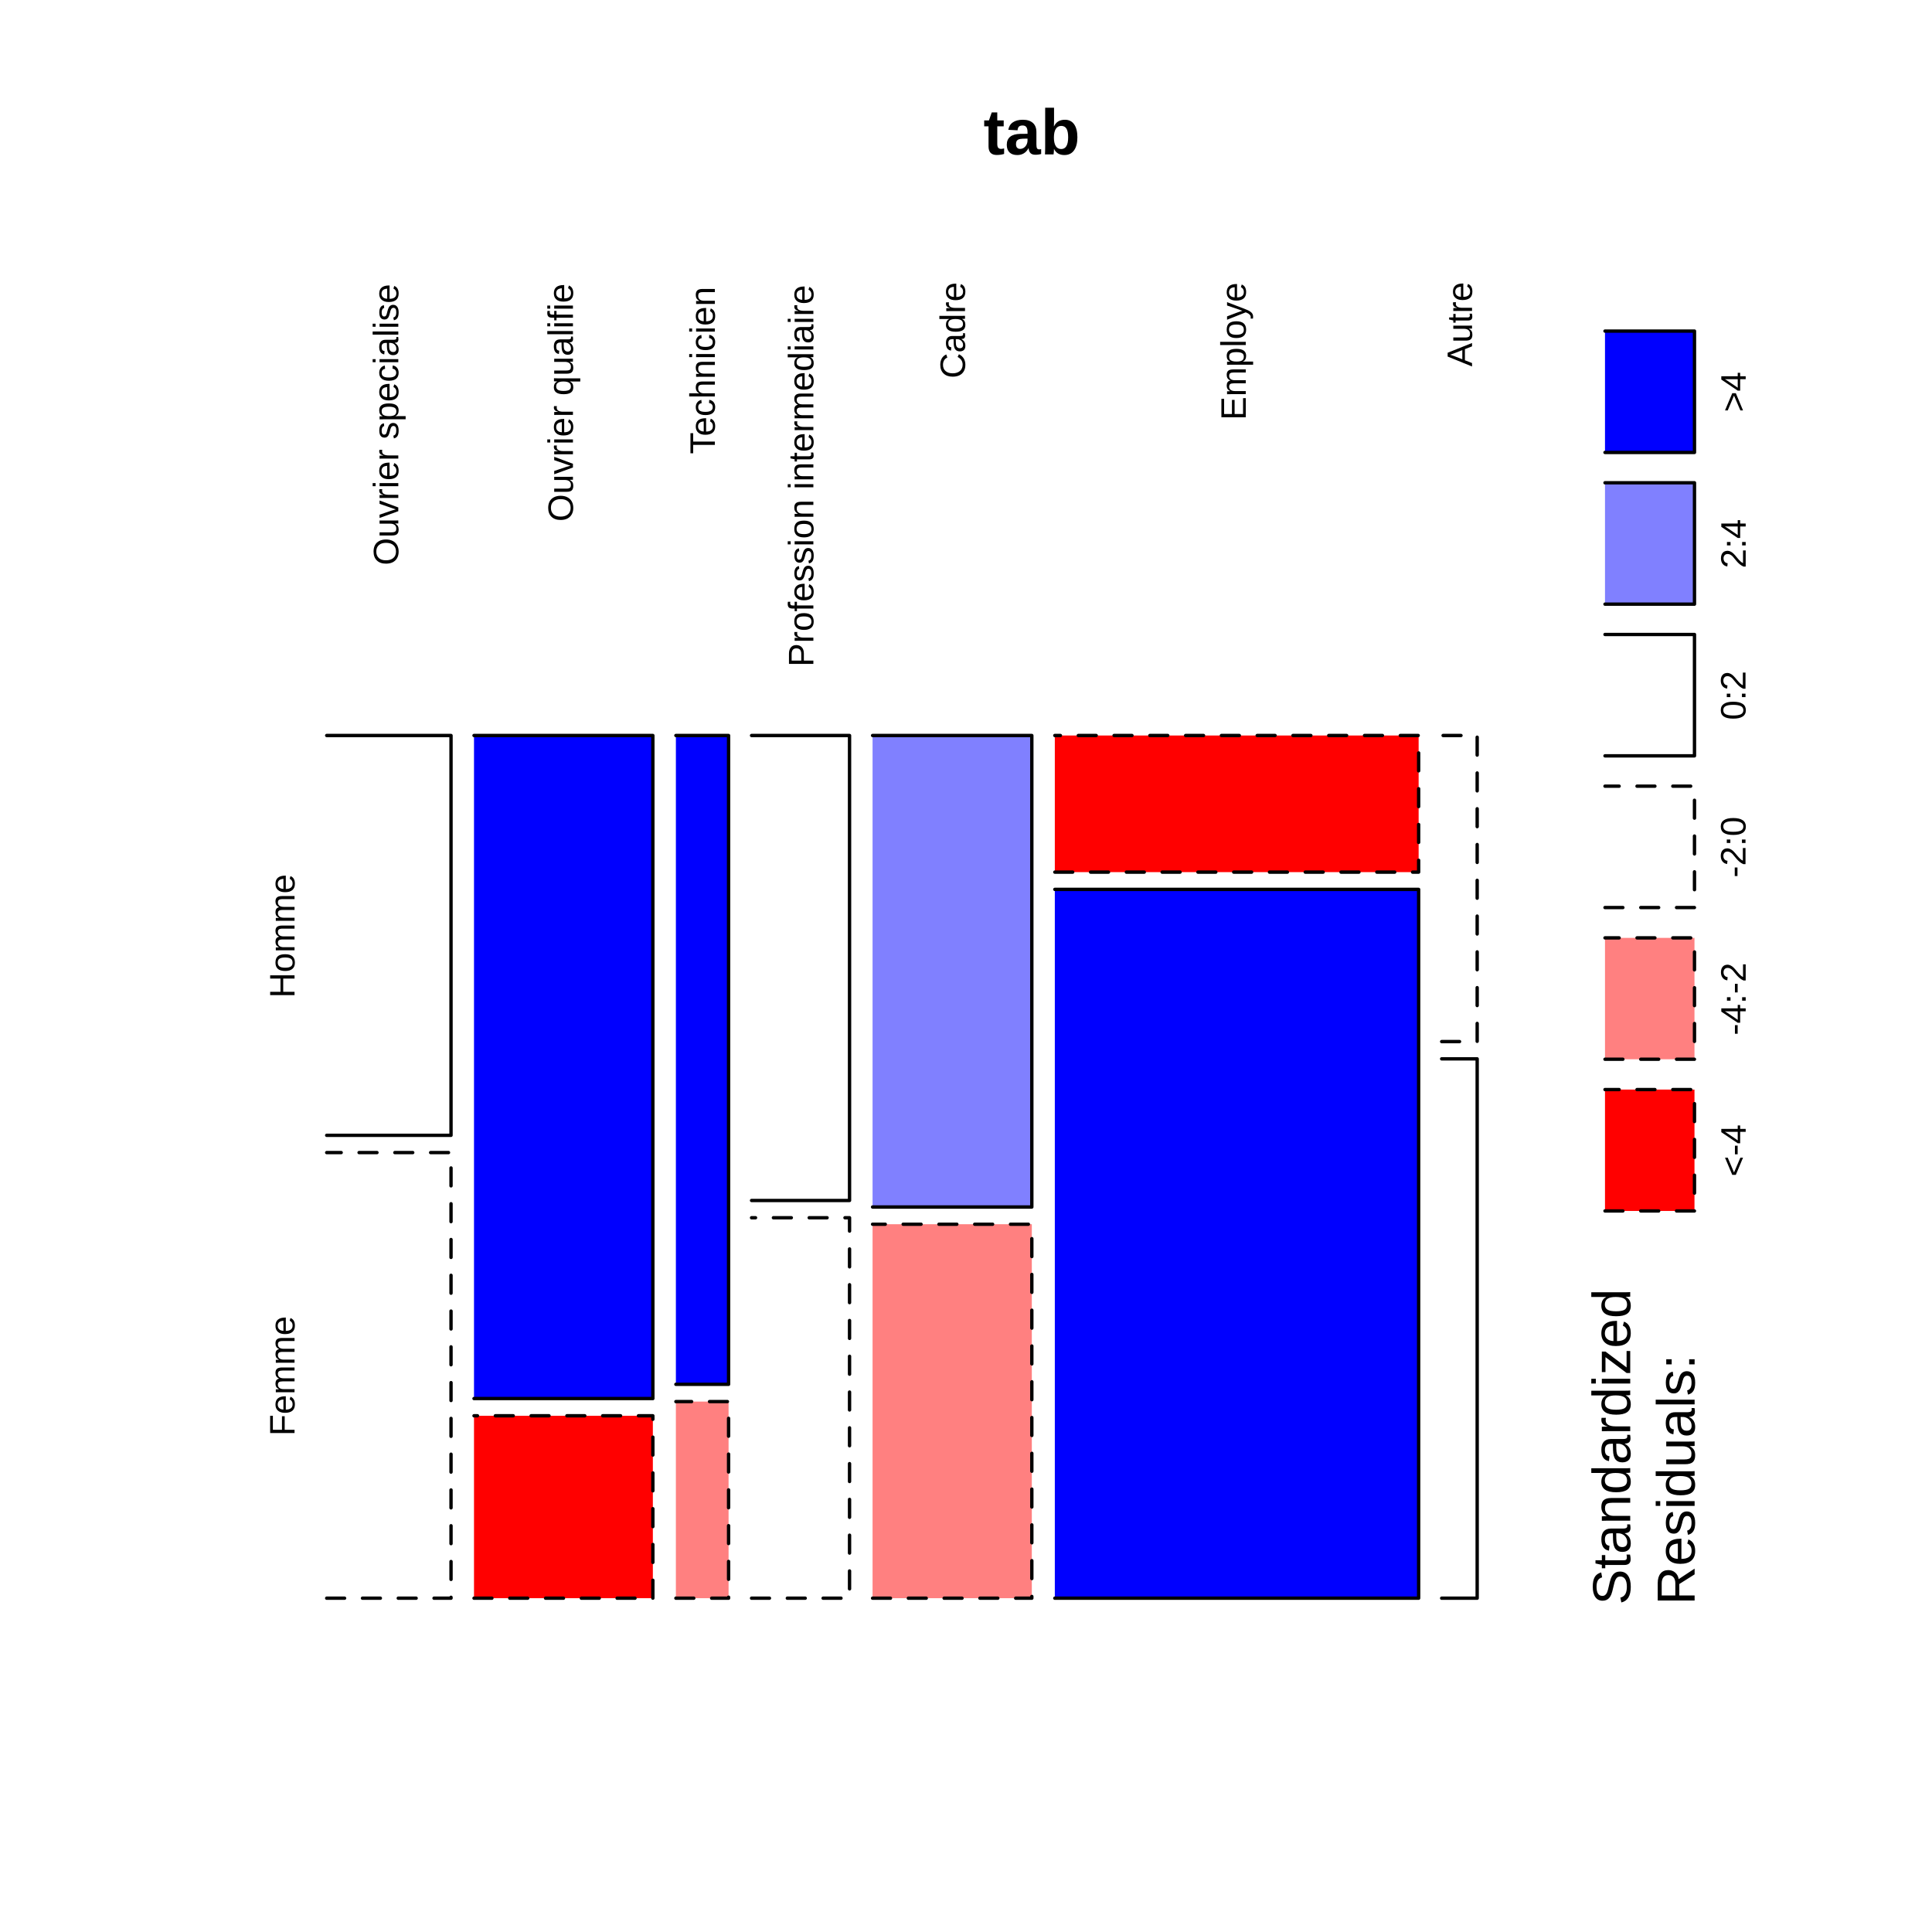
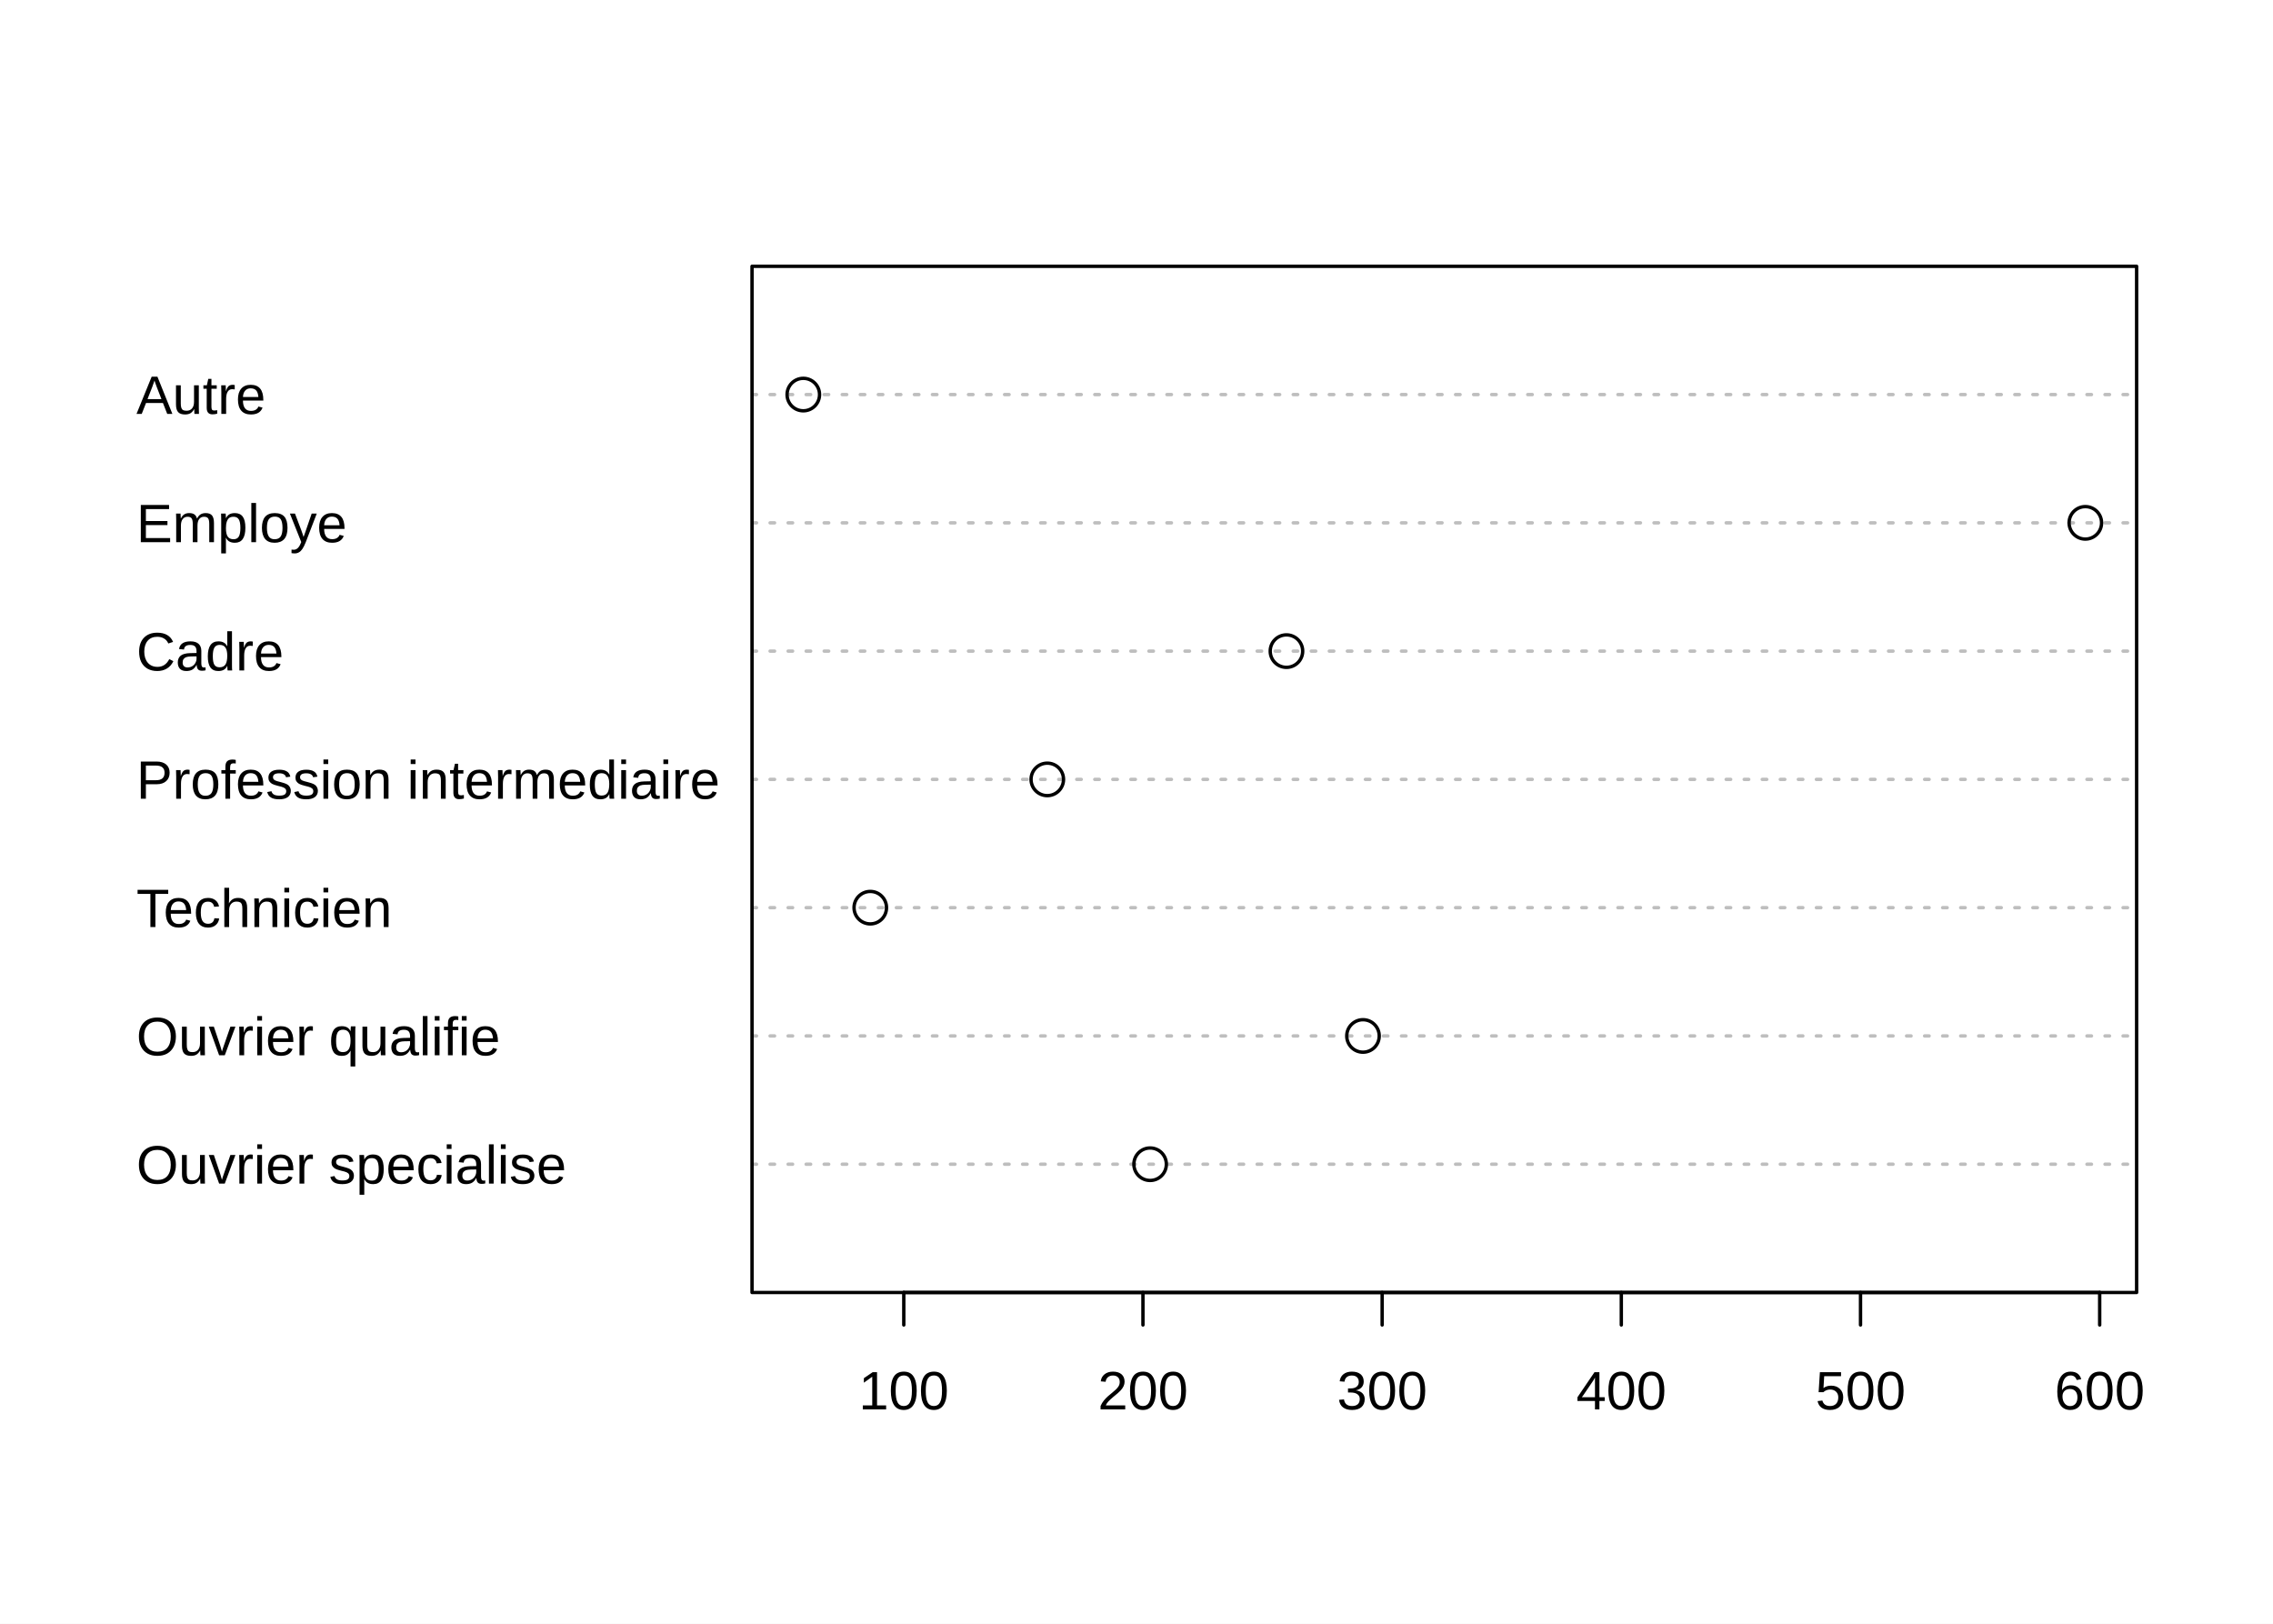
- <svg xmlns="http://www.w3.org/2000/svg" viewBox="0 0 432.00 432.00">
+ <svg xmlns="http://www.w3.org/2000/svg" viewBox="0 0 504.00 360.00">
  <defs>
    <style type="text/css">
    line, polyline, path, rect, circle {
      fill: none;
      stroke: #000000;
      stroke-linecap: round;
      stroke-linejoin: round;
      stroke-miterlimit: 10.00;
    }
  </style>
  </defs>
  <rect width="100%" height="100%" style="stroke: none; fill: #FFFFFF;" />
+   <text x="30.24" y="262.41" style="font-size: 12.00px; font-family: Arial;" textLength="95.37px" lengthAdjust="spacingAndGlyphs">Ouvrier specialise</text>
+   <text x="30.24" y="233.97" style="font-size: 12.00px; font-family: Arial;" textLength="80.70px" lengthAdjust="spacingAndGlyphs">Ouvrier qualifie</text>
+   <text x="30.24" y="205.53" style="font-size: 12.00px; font-family: Arial;" textLength="58.03px" lengthAdjust="spacingAndGlyphs">Technicien</text>
+   <text x="30.24" y="177.09" style="font-size: 12.00px; font-family: Arial;" textLength="129.39px" lengthAdjust="spacingAndGlyphs">Profession intermediaire</text>
+   <text x="30.24" y="148.65" style="font-size: 12.00px; font-family: Arial;" textLength="32.68px" lengthAdjust="spacingAndGlyphs">Cadre</text>
+   <text x="30.24" y="120.21" style="font-size: 12.00px; font-family: Arial;" textLength="46.69px" lengthAdjust="spacingAndGlyphs">Employe</text>
+   <text x="30.24" y="91.77" style="font-size: 12.00px; font-family: Arial;" textLength="28.68px" lengthAdjust="spacingAndGlyphs">Autre</text>
  <defs>
-     <clipPath id="cpNTkuMDR8NDAxLjc2fDM1OC41Nnw1OS4wNA==">
-       <rect x="59.04" y="59.04" width="342.72" height="299.52" />
+     <clipPath id="cpMTY2Ljc1Mnw0NzMuNzZ8Mjg2LjU2fDU5LjA0">
+       <rect x="166.75" y="59.04" width="307.01" height="227.52" />
    </clipPath>
  </defs>
-   <g clip-path="url(#cpNTkuMDR8NDAxLjc2fDM1OC41Nnw1OS4wNA==)">
-     <text transform="translate(364.52,358.86) rotate(-90)" style="font-size: 12.00px; font-family: Arial;" textLength="70.72px" lengthAdjust="spacingAndGlyphs">Standardized</text>
-   </g>
-   <g clip-path="url(#cpNTkuMDR8NDAxLjc2fDM1OC41Nnw1OS4wNA==)">
-     <text transform="translate(378.92,358.86) rotate(-90)" style="font-size: 12.00px; font-family: Arial;" textLength="56.03px" lengthAdjust="spacingAndGlyphs">Residuals:</text>
-   </g>
-   <polyline points="358.88,270.77 378.89,270.77 378.89,243.63 358.88,243.63 " style="stroke-width: 0.75; stroke-dasharray: 4.00,4.00; fill: #FF0000;" clip-path="url(#cpNTkuMDR8NDAxLjc2fDM1OC41Nnw1OS4wNA==)" />
-   <polyline points="358.88,236.85 378.89,236.85 378.89,209.71 358.88,209.71 " style="stroke-width: 0.75; stroke-dasharray: 4.00,4.00; fill: #FF8080;" clip-path="url(#cpNTkuMDR8NDAxLjc2fDM1OC41Nnw1OS4wNA==)" />
-   <polyline points="358.88,202.93 378.89,202.93 378.89,175.79 358.88,175.79 " style="stroke-width: 0.75; stroke-dasharray: 4.00,4.00; fill: #FFFFFF;" clip-path="url(#cpNTkuMDR8NDAxLjc2fDM1OC41Nnw1OS4wNA==)" />
-   <polyline points="358.88,169.01 378.89,169.01 378.89,141.87 358.88,141.87 " style="stroke-width: 0.75; fill: #FFFFFF;" clip-path="url(#cpNTkuMDR8NDAxLjc2fDM1OC41Nnw1OS4wNA==)" />
-   <polyline points="358.88,135.09 378.89,135.09 378.89,107.95 358.88,107.95 " style="stroke-width: 0.75; fill: #8080FF;" clip-path="url(#cpNTkuMDR8NDAxLjc2fDM1OC41Nnw1OS4wNA==)" />
-   <polyline points="358.88,101.17 378.89,101.17 378.89,74.03 358.88,74.03 " style="stroke-width: 0.75; fill: #0000FF;" clip-path="url(#cpNTkuMDR8NDAxLjc2fDM1OC41Nnw1OS4wNA==)" />
+   <line x1="166.75" y1="258.12" x2="473.76" y2="258.12" style="stroke-width: 0.75; stroke: #BEBEBE; stroke-dasharray: 1.00,3.00;" clip-path="url(#cpMTY2Ljc1Mnw0NzMuNzZ8Mjg2LjU2fDU5LjA0)" />
+   <line x1="166.75" y1="229.68" x2="473.76" y2="229.68" style="stroke-width: 0.75; stroke: #BEBEBE; stroke-dasharray: 1.00,3.00;" clip-path="url(#cpMTY2Ljc1Mnw0NzMuNzZ8Mjg2LjU2fDU5LjA0)" />
+   <line x1="166.75" y1="201.24" x2="473.76" y2="201.24" style="stroke-width: 0.75; stroke: #BEBEBE; stroke-dasharray: 1.00,3.00;" clip-path="url(#cpMTY2Ljc1Mnw0NzMuNzZ8Mjg2LjU2fDU5LjA0)" />
+   <line x1="166.75" y1="172.80" x2="473.76" y2="172.80" style="stroke-width: 0.75; stroke: #BEBEBE; stroke-dasharray: 1.00,3.00;" clip-path="url(#cpMTY2Ljc1Mnw0NzMuNzZ8Mjg2LjU2fDU5LjA0)" />
+   <line x1="166.75" y1="144.36" x2="473.76" y2="144.36" style="stroke-width: 0.75; stroke: #BEBEBE; stroke-dasharray: 1.00,3.00;" clip-path="url(#cpMTY2Ljc1Mnw0NzMuNzZ8Mjg2LjU2fDU5LjA0)" />
+   <line x1="166.75" y1="115.92" x2="473.76" y2="115.92" style="stroke-width: 0.75; stroke: #BEBEBE; stroke-dasharray: 1.00,3.00;" clip-path="url(#cpMTY2Ljc1Mnw0NzMuNzZ8Mjg2LjU2fDU5LjA0)" />
+   <line x1="166.75" y1="87.48" x2="473.76" y2="87.48" style="stroke-width: 0.75; stroke: #BEBEBE; stroke-dasharray: 1.00,3.00;" clip-path="url(#cpMTY2Ljc1Mnw0NzMuNzZ8Mjg2LjU2fDU5LjA0)" />
+   <circle cx="255.02" cy="258.12" r="2.70pt" style="stroke-width: 0.75;" clip-path="url(#cpMTY2Ljc1Mnw0NzMuNzZ8Mjg2LjU2fDU5LjA0)" />
+   <circle cx="302.22" cy="229.68" r="2.70pt" style="stroke-width: 0.75;" clip-path="url(#cpMTY2Ljc1Mnw0NzMuNzZ8Mjg2LjU2fDU5LjA0)" />
+   <circle cx="192.97" cy="201.24" r="2.70pt" style="stroke-width: 0.75;" clip-path="url(#cpMTY2Ljc1Mnw0NzMuNzZ8Mjg2LjU2fDU5LjA0)" />
+   <circle cx="232.22" cy="172.80" r="2.70pt" style="stroke-width: 0.75;" clip-path="url(#cpMTY2Ljc1Mnw0NzMuNzZ8Mjg2LjU2fDU5LjA0)" />
+   <circle cx="285.25" cy="144.36" r="2.70pt" style="stroke-width: 0.75;" clip-path="url(#cpMTY2Ljc1Mnw0NzMuNzZ8Mjg2LjU2fDU5LjA0)" />
+   <circle cx="462.39" cy="115.92" r="2.70pt" style="stroke-width: 0.75;" clip-path="url(#cpMTY2Ljc1Mnw0NzMuNzZ8Mjg2LjU2fDU5LjA0)" />
+   <circle cx="178.12" cy="87.48" r="2.70pt" style="stroke-width: 0.75;" clip-path="url(#cpMTY2Ljc1Mnw0NzMuNzZ8Mjg2LjU2fDU5LjA0)" />
  <defs>
-     <clipPath id="cpMHw0MzJ8NDMyfDA=">
-       <rect x="0.00" y="0.00" width="432.00" height="432.00" />
+     <clipPath id="cpMHw1MDR8MzYwfDA=">
+       <rect x="0.00" y="0.00" width="504.00" height="360.00" />
    </clipPath>
  </defs>
-   <g clip-path="url(#cpMHw0MzJ8NDMyfDA=)">
-     <text transform="translate(390.34,263.09) rotate(-90)" style="font-size: 7.92px; font-family: Arial;" textLength="11.79px" lengthAdjust="spacingAndGlyphs">&lt;-4</text>
+   <line x1="200.40" y1="286.56" x2="465.57" y2="286.56" style="stroke-width: 0.75;" clip-path="url(#cpMHw1MDR8MzYwfDA=)" />
+   <line x1="200.40" y1="286.56" x2="200.40" y2="293.76" style="stroke-width: 0.75;" clip-path="url(#cpMHw1MDR8MzYwfDA=)" />
+   <line x1="253.43" y1="286.56" x2="253.43" y2="293.76" style="stroke-width: 0.75;" clip-path="url(#cpMHw1MDR8MzYwfDA=)" />
+   <line x1="306.47" y1="286.56" x2="306.47" y2="293.76" style="stroke-width: 0.75;" clip-path="url(#cpMHw1MDR8MzYwfDA=)" />
+   <line x1="359.50" y1="286.56" x2="359.50" y2="293.76" style="stroke-width: 0.75;" clip-path="url(#cpMHw1MDR8MzYwfDA=)" />
+   <line x1="412.54" y1="286.56" x2="412.54" y2="293.76" style="stroke-width: 0.75;" clip-path="url(#cpMHw1MDR8MzYwfDA=)" />
+   <line x1="465.57" y1="286.56" x2="465.57" y2="293.76" style="stroke-width: 0.75;" clip-path="url(#cpMHw1MDR8MzYwfDA=)" />
+   <g clip-path="url(#cpMHw1MDR8MzYwfDA=)">
+     <text x="190.39" y="312.48" style="font-size: 12.00px; font-family: Arial;" textLength="20.02px" lengthAdjust="spacingAndGlyphs">100</text>
  </g>
-   <g clip-path="url(#cpMHw0MzJ8NDMyfDA=)">
-     <text transform="translate(390.34,231.51) rotate(-90)" style="font-size: 7.92px; font-family: Arial;" textLength="16.45px" lengthAdjust="spacingAndGlyphs">-4:-2</text>
+   <g clip-path="url(#cpMHw1MDR8MzYwfDA=)">
+     <text x="243.42" y="312.48" style="font-size: 12.00px; font-family: Arial;" textLength="20.02px" lengthAdjust="spacingAndGlyphs">200</text>
  </g>
-   <g clip-path="url(#cpMHw0MzJ8NDMyfDA=)">
-     <text transform="translate(390.30,196.25) rotate(-90)" style="font-size: 7.92px; font-family: Arial;" textLength="13.79px" lengthAdjust="spacingAndGlyphs">-2:0</text>
+   <g clip-path="url(#cpMHw1MDR8MzYwfDA=)">
+     <text x="296.46" y="312.48" style="font-size: 12.00px; font-family: Arial;" textLength="20.02px" lengthAdjust="spacingAndGlyphs">300</text>
  </g>
-   <g clip-path="url(#cpMHw0MzJ8NDMyfDA=)">
-     <text transform="translate(390.30,161.00) rotate(-90)" style="font-size: 7.92px; font-family: Arial;" textLength="11.12px" lengthAdjust="spacingAndGlyphs">0:2</text>
+   <g clip-path="url(#cpMHw1MDR8MzYwfDA=)">
+     <text x="349.49" y="312.48" style="font-size: 12.00px; font-family: Arial;" textLength="20.02px" lengthAdjust="spacingAndGlyphs">400</text>
  </g>
-   <g clip-path="url(#cpMHw0MzJ8NDMyfDA=)">
-     <text transform="translate(390.34,127.08) rotate(-90)" style="font-size: 7.92px; font-family: Arial;" textLength="11.12px" lengthAdjust="spacingAndGlyphs">2:4</text>
+   <g clip-path="url(#cpMHw1MDR8MzYwfDA=)">
+     <text x="402.53" y="312.48" style="font-size: 12.00px; font-family: Arial;" textLength="20.02px" lengthAdjust="spacingAndGlyphs">500</text>
  </g>
-   <g clip-path="url(#cpMHw0MzJ8NDMyfDA=)">
-     <text transform="translate(390.34,92.16) rotate(-90)" style="font-size: 7.92px; font-family: Arial;" textLength="9.12px" lengthAdjust="spacingAndGlyphs">&gt;4</text>
+   <g clip-path="url(#cpMHw1MDR8MzYwfDA=)">
+     <text x="455.56" y="312.48" style="font-size: 12.00px; font-family: Arial;" textLength="20.02px" lengthAdjust="spacingAndGlyphs">600</text>
  </g>
-   <g clip-path="url(#cpMHw0MzJ8NDMyfDA=)">
-     <text x="219.90" y="34.53" style="font-size: 14.40px; font-weight: bold; font-family: Arial;" textLength="21.00px" lengthAdjust="spacingAndGlyphs">tab</text>
-   </g>
-   <g clip-path="url(#cpMHw0MzJ8NDMyfDA=)">
-     <text transform="translate(89.06,126.41) rotate(-90)" style="font-size: 7.92px; font-family: Arial;" textLength="63.58px" lengthAdjust="spacingAndGlyphs">Ouvrier specialise</text>
-   </g>
-   <g clip-path="url(#cpMHw0MzJ8NDMyfDA=)">
-     <text transform="translate(128.11,116.64) rotate(-90)" style="font-size: 7.92px; font-family: Arial;" textLength="53.80px" lengthAdjust="spacingAndGlyphs">Ouvrier qualifie</text>
-   </g>
-   <g clip-path="url(#cpMHw0MzJ8NDMyfDA=)">
-     <text transform="translate(159.84,101.52) rotate(-90)" style="font-size: 7.92px; font-family: Arial;" textLength="38.69px" lengthAdjust="spacingAndGlyphs">Technicien</text>
-   </g>
-   <g clip-path="url(#cpMHw0MzJ8NDMyfDA=)">
-     <text transform="translate(181.87,149.10) rotate(-90)" style="font-size: 7.92px; font-family: Arial;" textLength="86.26px" lengthAdjust="spacingAndGlyphs">Profession intermediaire</text>
-   </g>
-   <g clip-path="url(#cpMHw0MzJ8NDMyfDA=)">
-     <text transform="translate(215.78,84.63) rotate(-90)" style="font-size: 7.92px; font-family: Arial;" textLength="21.79px" lengthAdjust="spacingAndGlyphs">Cadre</text>
-   </g>
-   <g clip-path="url(#cpMHw0MzJ8NDMyfDA=)">
-     <text transform="translate(278.56,93.96) rotate(-90)" style="font-size: 7.92px; font-family: Arial;" textLength="31.12px" lengthAdjust="spacingAndGlyphs">Employe</text>
-   </g>
-   <g clip-path="url(#cpMHw0MzJ8NDMyfDA=)">
-     <text transform="translate(329.15,81.96) rotate(-90)" style="font-size: 7.92px; font-family: Arial;" textLength="19.12px" lengthAdjust="spacingAndGlyphs">Autre</text>
-   </g>
-   <g clip-path="url(#cpMHw0MzJ8NDMyfDA=)">
-     <text transform="translate(65.86,223.16) rotate(-90)" style="font-size: 7.92px; font-family: Arial;" textLength="28.00px" lengthAdjust="spacingAndGlyphs">Homme</text>
-   </g>
-   <g clip-path="url(#cpMHw0MzJ8NDMyfDA=)">
-     <text transform="translate(65.86,321.09) rotate(-90)" style="font-size: 7.92px; font-family: Arial;" textLength="27.11px" lengthAdjust="spacingAndGlyphs">Femme</text>
-   </g>
-   <defs>
-     <clipPath id="cpNTkuMDR8NDAxLjc2fDM1OC41Nnw1OS4wNA==">
-       <rect x="59.04" y="59.04" width="342.72" height="299.52" />
-     </clipPath>
-   </defs>
-   <polyline points="73.05,253.86 100.85,253.86 100.85,164.46 73.05,164.46 " style="stroke-width: 0.75; fill: #FFFFFF;" clip-path="url(#cpNTkuMDR8NDAxLjc2fDM1OC41Nnw1OS4wNA==)" />
-   <polyline points="73.05,357.36 100.85,357.36 100.85,257.72 73.05,257.72 " style="stroke-width: 0.75; stroke-dasharray: 4.00,4.00; fill: #FFFFFF;" clip-path="url(#cpNTkuMDR8NDAxLjc2fDM1OC41Nnw1OS4wNA==)" />
-   <polyline points="105.99,312.72 145.98,312.72 145.98,164.46 105.99,164.46 " style="stroke-width: 0.75; fill: #0000FF;" clip-path="url(#cpNTkuMDR8NDAxLjc2fDM1OC41Nnw1OS4wNA==)" />
-   <polyline points="105.99,357.36 145.98,357.36 145.98,316.57 105.99,316.57 " style="stroke-width: 0.75; stroke-dasharray: 4.00,4.00; fill: #FF0000;" clip-path="url(#cpNTkuMDR8NDAxLjc2fDM1OC41Nnw1OS4wNA==)" />
-   <polyline points="151.13,309.54 162.91,309.54 162.91,164.46 151.13,164.46 " style="stroke-width: 0.75; fill: #0000FF;" clip-path="url(#cpNTkuMDR8NDAxLjc2fDM1OC41Nnw1OS4wNA==)" />
-   <polyline points="151.13,357.36 162.91,357.36 162.91,313.40 151.13,313.40 " style="stroke-width: 0.75; stroke-dasharray: 4.00,4.00; fill: #FF8080;" clip-path="url(#cpNTkuMDR8NDAxLjc2fDM1OC41Nnw1OS4wNA==)" />
-   <polyline points="168.05,268.43 189.96,268.43 189.96,164.46 168.05,164.46 " style="stroke-width: 0.75; fill: #FFFFFF;" clip-path="url(#cpNTkuMDR8NDAxLjc2fDM1OC41Nnw1OS4wNA==)" />
-   <polyline points="168.05,357.36 189.96,357.36 189.96,272.29 168.05,272.29 " style="stroke-width: 0.75; stroke-dasharray: 4.00,4.00; fill: #FFFFFF;" clip-path="url(#cpNTkuMDR8NDAxLjc2fDM1OC41Nnw1OS4wNA==)" />
-   <polyline points="195.11,269.89 230.72,269.89 230.72,164.46 195.11,164.46 " style="stroke-width: 0.75; fill: #8080FF;" clip-path="url(#cpNTkuMDR8NDAxLjc2fDM1OC41Nnw1OS4wNA==)" />
-   <polyline points="195.11,357.36 230.72,357.36 230.72,273.74 195.11,273.74 " style="stroke-width: 0.75; stroke-dasharray: 4.00,4.00; fill: #FF8080;" clip-path="url(#cpNTkuMDR8NDAxLjc2fDM1OC41Nnw1OS4wNA==)" />
-   <polyline points="235.86,195.01 317.21,195.01 317.21,164.46 235.86,164.46 " style="stroke-width: 0.75; stroke-dasharray: 4.00,4.00; fill: #FF0000;" clip-path="url(#cpNTkuMDR8NDAxLjc2fDM1OC41Nnw1OS4wNA==)" />
-   <polyline points="235.86,357.36 317.21,357.36 317.21,198.87 235.86,198.87 " style="stroke-width: 0.75; fill: #0000FF;" clip-path="url(#cpNTkuMDR8NDAxLjc2fDM1OC41Nnw1OS4wNA==)" />
-   <polyline points="322.36,232.90 330.30,232.90 330.30,164.46 322.36,164.46 " style="stroke-width: 0.75; stroke-dasharray: 4.00,4.00; fill: #FFFFFF;" clip-path="url(#cpNTkuMDR8NDAxLjc2fDM1OC41Nnw1OS4wNA==)" />
-   <polyline points="322.36,357.36 330.30,357.36 330.30,236.76 322.36,236.76 " style="stroke-width: 0.75; fill: #FFFFFF;" clip-path="url(#cpNTkuMDR8NDAxLjc2fDM1OC41Nnw1OS4wNA==)" />
+   <polyline points="166.75,286.56 473.76,286.56 473.76,59.04 166.75,59.04 166.75,286.56 " style="stroke-width: 0.75;" clip-path="url(#cpMHw1MDR8MzYwfDA=)" />
</svg>
